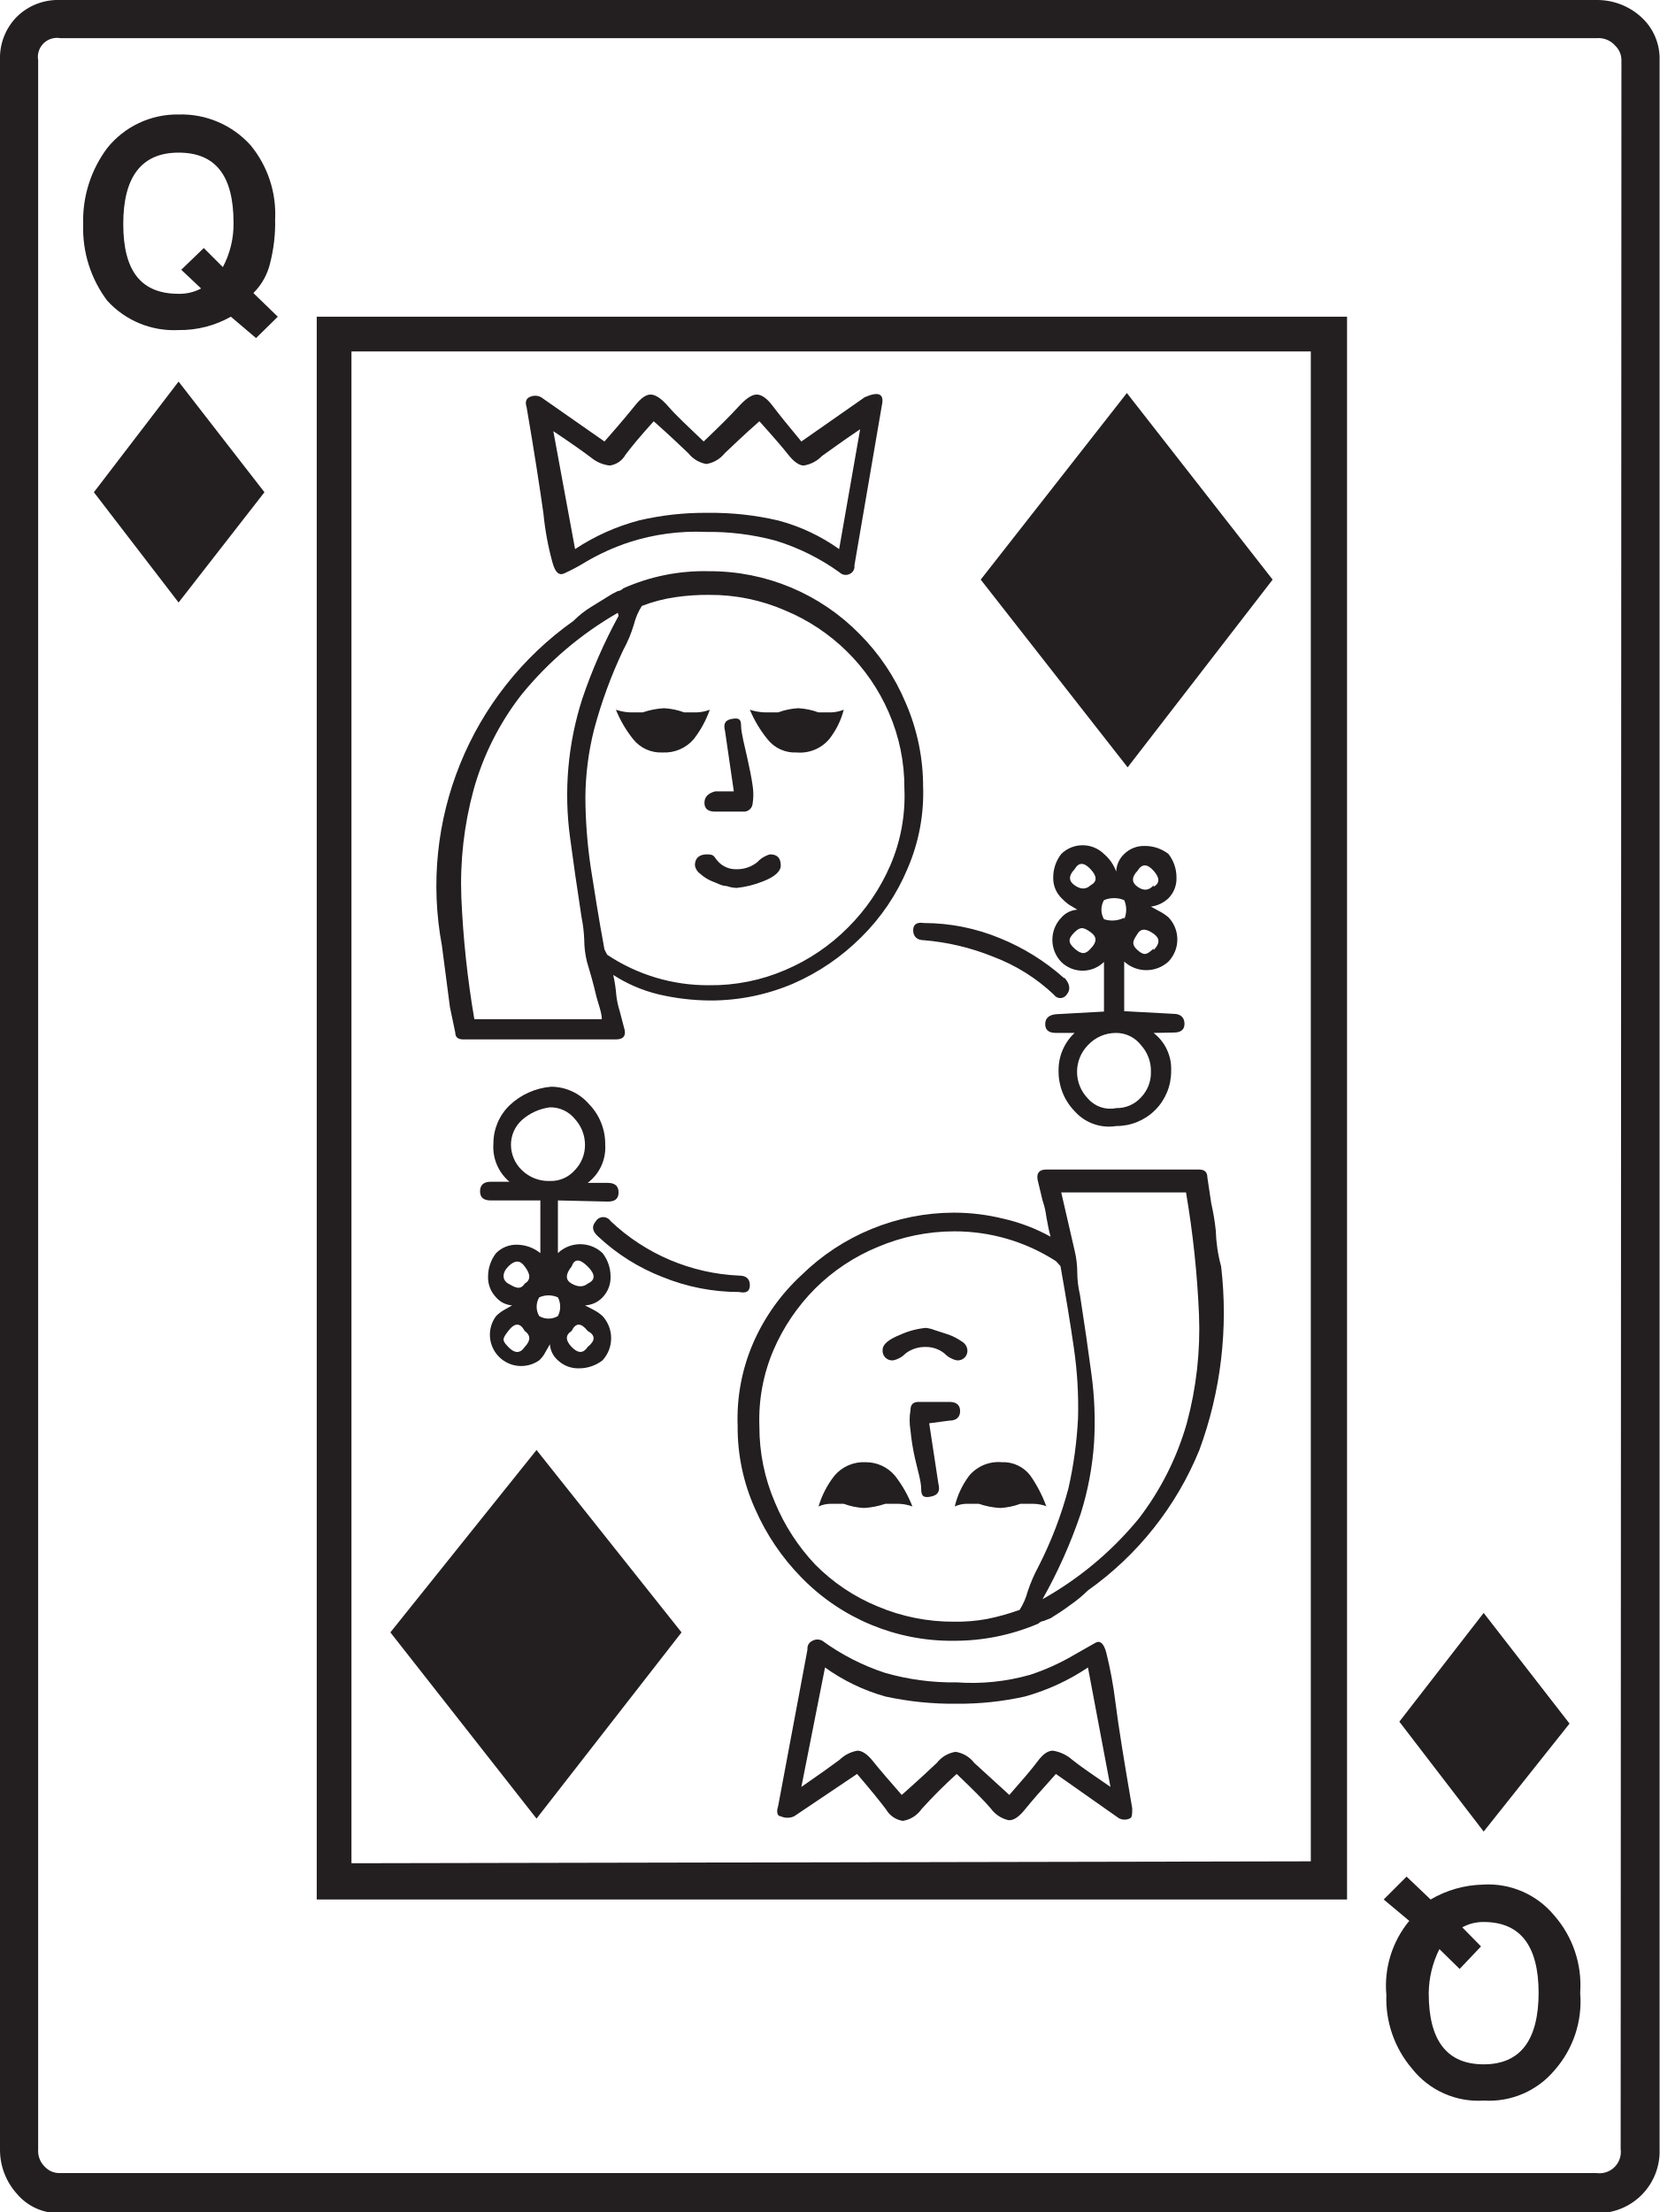
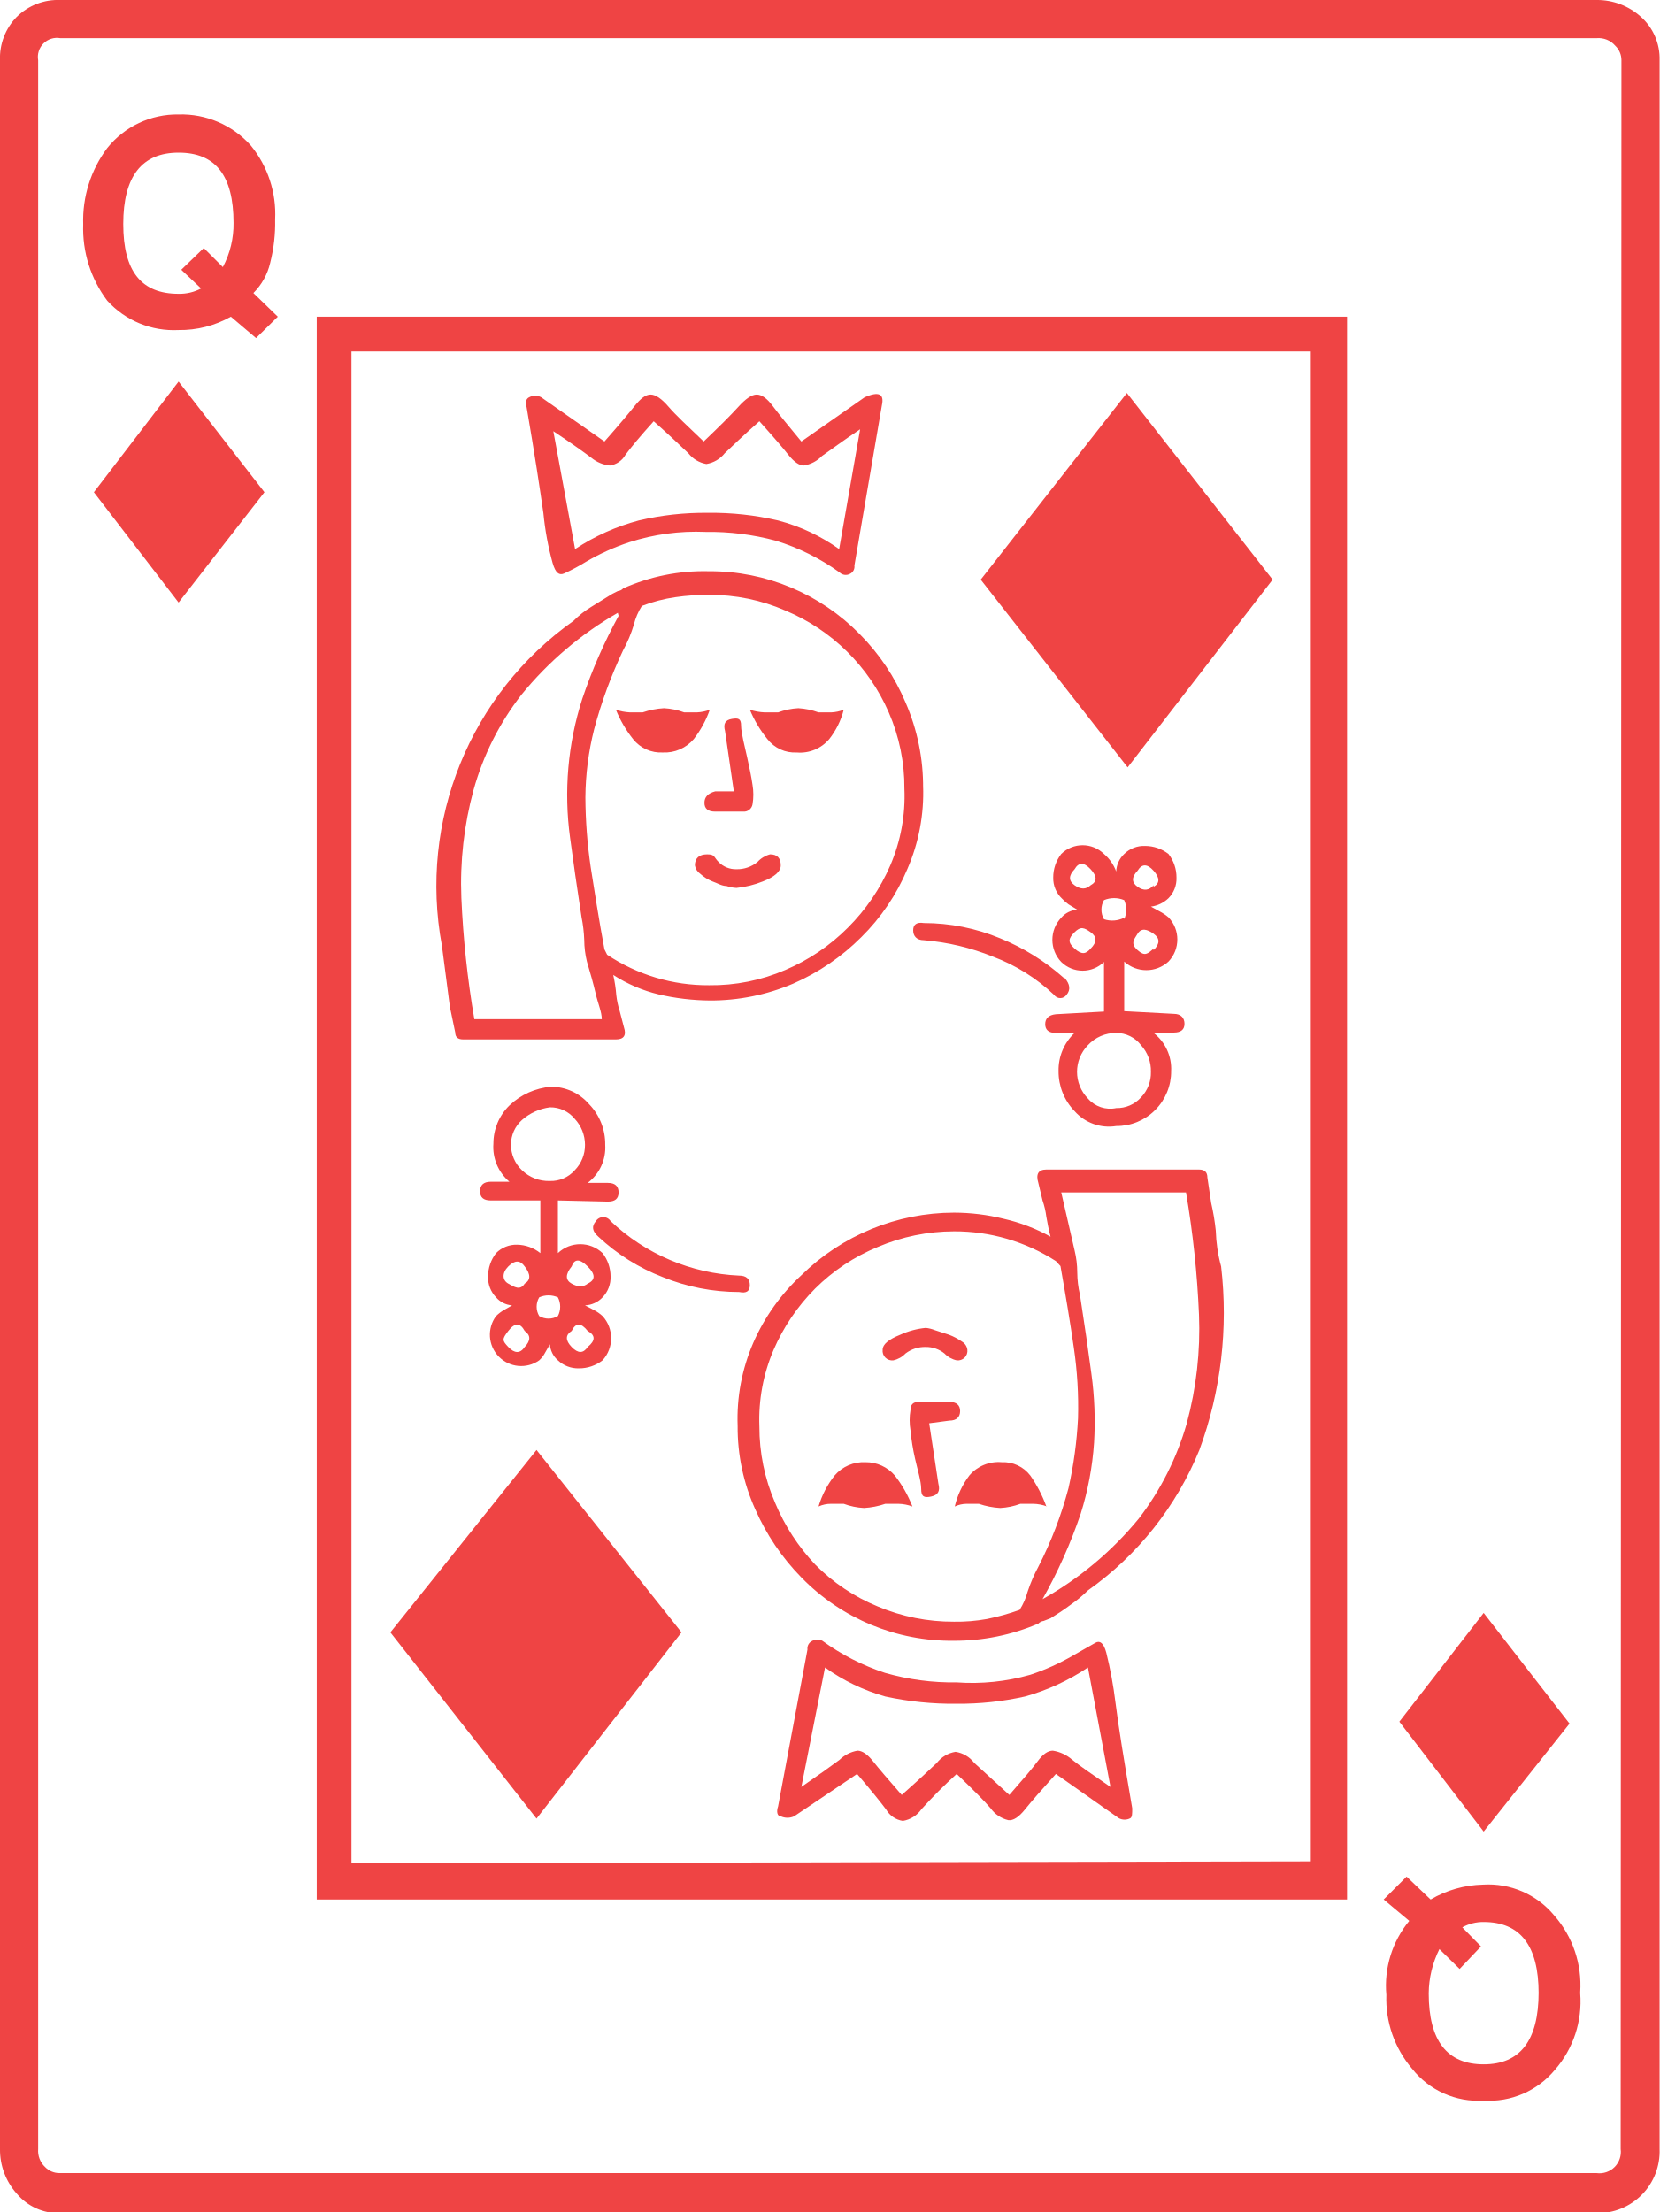
<svg xmlns="http://www.w3.org/2000/svg" viewBox="0 0 43.49 57.97">
  <g id="Layer_2" data-name="Layer 2">
    <g id="Layer_1-2" data-name="Layer 1">
-       <path d="M43.49,56.32A1.62,1.62,0,0,1,41.84,58H1.58a1.43,1.43,0,0,1-1.14-.51A1.72,1.72,0,0,1,0,56.32V1.58A1.54,1.54,0,0,1,.44.44,1.54,1.54,0,0,1,1.58,0H41.84A1.71,1.71,0,0,1,43,.44a1.47,1.47,0,0,1,.49,1.14Zm-1-54.74a.52.52,0,0,0-.16-.38A.58.58,0,0,0,41.84,1H1.58A.5.5,0,0,0,1,1.58V56.32a.58.58,0,0,0,.18.47.52.52,0,0,0,.38.16H41.84a.56.56,0,0,0,.63-.63ZM7.28,8.3l-.57.56L6.05,8.3a2.71,2.71,0,0,1-1.37.35,2.36,2.36,0,0,1-1.87-.77,3.15,3.15,0,0,1-.63-2,3.17,3.17,0,0,1,.63-2A2.35,2.35,0,0,1,4.68,3a2.44,2.44,0,0,1,1.89.81,2.84,2.84,0,0,1,.64,1.94,4.26,4.26,0,0,1-.13,1.14,1.63,1.63,0,0,1-.44.79Zm-.35,4.6L4.68,15.79,2.46,12.9,4.68,10ZM6.12,5.84C6.12,4.59,5.64,4,4.68,4s-1.45.62-1.45,1.87S3.71,7.7,4.68,7.7a1.2,1.2,0,0,0,.59-.14l-.52-.49.59-.57.5.5A2.4,2.4,0,0,0,6.12,5.84ZM35.3,49.78H8.3V8.3h27Zm-.95-1V9.21H9.21V48.83Zm-16.49-6-3.8,4.88-3.83-4.88L14.06,38Zm6.33-22.19a5,5,0,0,1-.41,2.18,5.5,5.5,0,0,1-1.21,1.79,5.8,5.8,0,0,1-1.79,1.22,5.51,5.51,0,0,1-2.18.44,6.13,6.13,0,0,1-1.34-.16,3.86,3.86,0,0,1-1.19-.51,3.59,3.59,0,0,1,.08.53,2.2,2.2,0,0,0,.09.42l.11.42c.07.21,0,.32-.21.32h-4q-.21,0-.21-.18l-.14-.67-.21-1.61a8.51,8.51,0,0,1,3.45-8.51,2.4,2.4,0,0,1,.47-.37l.55-.34.14-.07a.21.21,0,0,0,.14-.07,5.19,5.19,0,0,1,2.25-.45,5.49,5.49,0,0,1,3.95,1.65,5.63,5.63,0,0,1,1.2,1.79A5.51,5.51,0,0,1,24.19,20.67Zm-8-4.53a9.1,9.1,0,0,0-2.52,2.14,7.19,7.19,0,0,0-1.26,2.5,9.36,9.36,0,0,0-.32,2.83,25.38,25.38,0,0,0,.34,3.18h3.34c0-.19-.1-.41-.16-.67s-.14-.54-.23-.84a2.46,2.46,0,0,1-.07-.57,3.71,3.71,0,0,0-.07-.59c-.12-.78-.22-1.47-.3-2.08a8.24,8.24,0,0,1,.32-3.65A13.68,13.68,0,0,1,16.21,16.14ZM14.62,31.46v1.38a.85.85,0,0,1,1.17,0,1,1,0,0,1,.21.61.75.75,0,0,1-.21.55.67.67,0,0,1-.46.21l.23.12a1.06,1.06,0,0,1,.23.16.86.86,0,0,1,0,1.16,1,1,0,0,1-.62.21.77.77,0,0,1-.55-.21.61.61,0,0,1-.21-.42l-.12.21a.73.73,0,0,1-.16.21A.82.82,0,0,1,13,34.49a1,1,0,0,1,.21-.16l.21-.12A.61.61,0,0,1,13,34a.75.75,0,0,1-.21-.55,1,1,0,0,1,.21-.61.75.75,0,0,1,.55-.22,1,1,0,0,1,.61.22V31.46h-1.3c-.19,0-.28-.08-.28-.24s.09-.25.28-.25h.49a1.19,1.19,0,0,1-.42-1,1.39,1.39,0,0,1,.42-1,1.8,1.8,0,0,1,1.09-.49,1.32,1.32,0,0,1,1,.46A1.5,1.5,0,0,1,15.86,30a1.16,1.16,0,0,1-.46,1h.53c.18,0,.28.08.28.25s-.1.24-.28.24Zm-.87,2.18q.24-.14,0-.45c-.12-.17-.26-.17-.43,0s-.16.36,0,.45S13.63,33.83,13.75,33.64Zm0,1.66q.24-.25,0-.42c-.12-.22-.26-.22-.43,0s-.16.25,0,.42S13.63,35.48,13.75,35.3ZM15.33,30a1,1,0,0,0-.27-.68.82.82,0,0,0-.65-.3,1.37,1.37,0,0,0-.73.33.87.87,0,0,0-.29.65.92.92,0,0,0,.29.67,1,1,0,0,0,.73.28.83.83,0,0,0,.65-.28A.94.94,0,0,0,15.33,30Zm7.06-15.18a.21.21,0,0,1-.12.22A.23.23,0,0,1,22,15a5.77,5.77,0,0,0-1.67-.83,6.7,6.7,0,0,0-1.84-.23,5.71,5.71,0,0,0-2,.27,5.87,5.87,0,0,0-1.13.51,5.24,5.24,0,0,1-.58.31c-.12.05-.22,0-.3-.28a7.64,7.64,0,0,1-.24-1.3c-.09-.63-.23-1.56-.44-2.78-.05-.14,0-.23.07-.26a.33.33,0,0,1,.31,0l1.66,1.16c.37-.42.63-.73.79-.93s.29-.3.42-.3.29.11.47.32.5.51.92.91c.42-.4.72-.7.91-.91s.35-.32.48-.32.27.1.42.3.4.51.75.93l1.66-1.16q.55-.24.45.21ZM14.62,34.49a.53.53,0,0,0,0-.49.6.6,0,0,0-.49,0,.48.48,0,0,0,0,.49A.48.48,0,0,0,14.62,34.49Zm7.92-23.24c-.45.3-.77.54-1,.7a.84.84,0,0,1-.48.25c-.11,0-.25-.09-.4-.28s-.4-.48-.76-.88c-.42.37-.72.66-.91.84a.77.77,0,0,1-.48.28.77.77,0,0,1-.47-.28c-.19-.18-.49-.47-.91-.84-.36.4-.6.69-.74.88a.56.56,0,0,1-.41.28A.91.91,0,0,1,15.5,12c-.21-.16-.55-.4-1-.7l.57,3.09a5.65,5.65,0,0,1,1.67-.75,7.53,7.53,0,0,1,1.81-.2,7.67,7.67,0,0,1,1.84.2,4.91,4.91,0,0,1,1.6.75ZM15.4,33.64q.31-.14,0-.45t-.42,0q-.25.31,0,.45T15.4,33.64Zm0,1.66q.31-.25,0-.42-.26-.33-.42,0-.25.16,0,.42T15.4,35.3Zm8.3-14.63a4.91,4.91,0,0,0-.41-2A5.09,5.09,0,0,0,20.58,16a4.91,4.91,0,0,0-2-.41,5.8,5.8,0,0,0-.88.06,4,4,0,0,0-.88.23,1.64,1.64,0,0,0-.21.49,3.42,3.42,0,0,1-.28.67,12.18,12.18,0,0,0-.76,2.07,7.51,7.51,0,0,0-.23,1.79,13,13,0,0,0,.14,1.83c.1.63.21,1.35.36,2.15l.07.14a4.75,4.75,0,0,0,2.67.8,4.9,4.9,0,0,0,2-.4,5.17,5.17,0,0,0,1.64-1.11,5.24,5.24,0,0,0,1.11-1.63A4.58,4.58,0,0,0,23.7,20.67ZM19.37,33.43c.19,0,.28.09.28.25s-.09.22-.28.18a5.32,5.32,0,0,1-2-.39,5.22,5.22,0,0,1-1.69-1.06c-.16-.14-.18-.27-.07-.4A.23.23,0,0,1,16,32,5.23,5.23,0,0,0,19.37,33.43ZM18.6,18.6a2.74,2.74,0,0,1-.42.77,1,1,0,0,1-.81.35.93.93,0,0,1-.78-.35,3.11,3.11,0,0,1-.45-.77,1.4,1.4,0,0,0,.37.07h.33a2.09,2.09,0,0,1,.56-.11,1.78,1.78,0,0,1,.53.11h.33A1.09,1.09,0,0,0,18.6,18.6Zm1.86,4.08c0,.16-.16.3-.47.42a2.53,2.53,0,0,1-.69.17.91.91,0,0,1-.26-.05c-.13,0-.25-.08-.37-.12a1.07,1.07,0,0,1-.32-.2.33.33,0,0,1-.14-.22c0-.19.11-.29.32-.29s.17.07.3.2a.63.63,0,0,0,.47.19.84.84,0,0,0,.55-.19.68.68,0,0,1,.33-.2C20.37,22.39,20.46,22.49,20.46,22.68Zm-1.72-1.41c-.19,0-.28-.08-.28-.23s.09-.25.28-.3h.49L19,19.16c-.05-.19,0-.29.18-.32s.24,0,.24.18.1.56.16.83.11.51.14.72a1.52,1.52,0,0,1,0,.51.23.23,0,0,1-.25.19ZM32,33.19A10.42,10.42,0,0,1,31.43,38a8.39,8.39,0,0,1-2.92,3.68,3.44,3.44,0,0,1-.46.38c-.16.12-.34.24-.52.35l-.18.07a.23.23,0,0,0-.14.07A5.58,5.58,0,0,1,25,43a5.49,5.49,0,0,1-4-1.66,6,6,0,0,1-1.21-1.79,5.2,5.2,0,0,1-.46-2.18,5,5,0,0,1,.41-2.18A5.31,5.31,0,0,1,21,33.42a5.72,5.72,0,0,1,4-1.64,5.44,5.44,0,0,1,1.3.16,4.68,4.68,0,0,1,1.23.47c-.05-.18-.08-.36-.11-.52a2.1,2.1,0,0,0-.1-.43L27.21,31c-.07-.23,0-.35.21-.35h4c.15,0,.22.07.22.21l.1.67a6,6,0,0,1,.12.72C31.87,32.56,31.91,32.86,32,33.19ZM22.11,18.6a2.06,2.06,0,0,1-.38.77,1,1,0,0,1-.85.35.91.91,0,0,1-.77-.35,3.14,3.14,0,0,1-.46-.77,1.46,1.46,0,0,0,.39.07h.35a1.78,1.78,0,0,1,.53-.11,1.85,1.85,0,0,1,.53.11h.33A1,1,0,0,0,22.11,18.6Zm5.56,14.45A4.89,4.89,0,0,0,25,32.27a5.13,5.13,0,0,0-2,.41,5.06,5.06,0,0,0-1.64,1.09,5.2,5.2,0,0,0-1.09,1.61,4.64,4.64,0,0,0-.37,2,5,5,0,0,0,.41,2A5.36,5.36,0,0,0,21.36,41,4.93,4.93,0,0,0,23,42.1a5.07,5.07,0,0,0,2,.4,4.47,4.47,0,0,0,.86-.07,6.11,6.11,0,0,0,.86-.24,1.72,1.72,0,0,0,.21-.48,4.1,4.1,0,0,1,.28-.65A10.31,10.31,0,0,0,28,39a10.85,10.85,0,0,0,.25-1.83,10.62,10.62,0,0,0-.11-1.85c-.09-.63-.21-1.35-.35-2.14Zm2,14.34c0,.14,0,.23-.05.26a.32.32,0,0,1-.3,0l-1.65-1.16q-.57.63-.81.93c-.16.2-.31.3-.44.28a.79.79,0,0,1-.46-.31c-.17-.2-.47-.5-.89-.9a12.92,12.92,0,0,0-.92.92.74.74,0,0,1-.49.31.61.61,0,0,1-.44-.3c-.15-.2-.4-.51-.76-.93L20.81,47.6a.42.42,0,0,1-.35,0c-.09,0-.12-.12-.07-.26l.77-4.11a.22.22,0,0,1,.13-.23.27.27,0,0,1,.26,0,5.94,5.94,0,0,0,1.64.84,6.44,6.44,0,0,0,1.88.25A5.57,5.57,0,0,0,27,43.89a5.87,5.87,0,0,0,1.13-.51l.58-.33c.11-.06.21,0,.28.26a10.85,10.85,0,0,1,.24,1.3C29.31,45.25,29.46,46.17,29.67,47.39ZM28.51,43.7a5.72,5.72,0,0,1-1.65.76,7.93,7.93,0,0,1-1.79.19,8.35,8.35,0,0,1-1.87-.19,5.06,5.06,0,0,1-1.58-.76L21,46.83c.45-.31.77-.54,1-.71a.89.89,0,0,1,.47-.24c.12,0,.26.09.41.28s.4.48.75.88c.43-.38.73-.66.92-.84a.78.78,0,0,1,.49-.29.76.76,0,0,1,.49.29l.92.84c.35-.4.6-.69.74-.88s.27-.28.4-.28a1,1,0,0,1,.51.24c.21.17.55.4,1,.71Zm-4.6-4.22a1.13,1.13,0,0,0-.37-.07H23.2a2.09,2.09,0,0,1-.56.11,1.78,1.78,0,0,1-.53-.11h-.33a.78.78,0,0,0-.33.07,2.41,2.41,0,0,1,.42-.81,1,1,0,0,1,.81-.35,1,1,0,0,1,.77.35A3.21,3.21,0,0,1,23.91,39.48Zm1.44-4.11a.25.25,0,0,1-.28.28.62.62,0,0,1-.32-.18.77.77,0,0,0-.49-.17.84.84,0,0,0-.53.17.62.62,0,0,1-.32.18.25.25,0,0,1-.28-.28c0-.14.16-.27.46-.39a2.09,2.09,0,0,1,.67-.18.89.89,0,0,1,.24.06l.37.12a1.56,1.56,0,0,1,.34.18A.29.29,0,0,1,25.35,35.37Zm-1,1.93.24,1.58c.05.19,0,.3-.19.34s-.26,0-.26-.2-.1-.52-.16-.79a5.66,5.66,0,0,1-.12-.74,1.61,1.61,0,0,1,0-.54q0-.21.21-.21h.81c.18,0,.28.08.28.24s-.1.25-.28.25Zm3.55-11.67c.14.16.16.31.05.44a.2.2,0,0,1-.33,0,4.75,4.75,0,0,0-1.6-1,6.2,6.2,0,0,0-1.81-.43c-.19,0-.28-.11-.28-.26s.09-.22.28-.19a5.22,5.22,0,0,1,2,.4A5.79,5.79,0,0,1,27.88,25.63Zm-.46,13.85a1.09,1.09,0,0,0-.37-.07h-.33a1.78,1.78,0,0,1-.53.11,2.09,2.09,0,0,1-.56-.11h-.32a.76.76,0,0,0-.31.07,2.16,2.16,0,0,1,.38-.81,1,1,0,0,1,.85-.35.89.89,0,0,1,.75.35A3.5,3.5,0,0,1,27.42,39.48Zm5.91-24.29-3.8,4.92L25.7,15.19l3.83-4.89ZM27.81,31.25l.35,1.52a2.47,2.47,0,0,1,.07.58,2.6,2.6,0,0,0,.07.58q.18,1.16.3,2.07a9.17,9.17,0,0,1,.07,1.81,8,8,0,0,1-.35,1.86,13.18,13.18,0,0,1-1,2.24,8.87,8.87,0,0,0,2.52-2.11,7.46,7.46,0,0,0,1.26-2.5,9.45,9.45,0,0,0,.32-2.85,25.49,25.49,0,0,0-.34-3.2Zm2.42-4.18a1.19,1.19,0,0,1,.46,1,1.43,1.43,0,0,1-1.44,1.44,1.2,1.2,0,0,1-1.09-.39,1.49,1.49,0,0,1-.42-1.05,1.33,1.33,0,0,1,.42-1h-.49c-.19,0-.28-.08-.28-.23s.09-.24.28-.26l1.26-.07v-1.3a.8.8,0,0,1-1.12,0,.84.84,0,0,1,0-1.16.61.61,0,0,1,.42-.21L28,23.7a1.29,1.29,0,0,1-.17-.15A.73.73,0,0,1,27.6,23a1,1,0,0,1,.21-.62.8.8,0,0,1,1.12,0,1.09,1.09,0,0,1,.32.46.67.67,0,0,1,.21-.46.74.74,0,0,1,.55-.21,1,1,0,0,1,.61.21,1,1,0,0,1,.21.62.73.73,0,0,1-.21.54.82.82,0,0,1-.46.22l.22.12a1.24,1.24,0,0,1,.24.16.84.84,0,0,1,0,1.16.86.86,0,0,1-1.16,0v1.3l1.3.07c.19,0,.28.11.28.26s-.09.23-.28.23Zm-1.65-2.21c.17-.17.17-.31,0-.43s-.26-.16-.42,0-.19.26,0,.43S28.46,25,28.58,24.86Zm0-1.66q.26-.14,0-.42t-.42,0q-.24.25,0,.42T28.58,23.2Zm1.58,4.89a1,1,0,0,0-.26-.7.82.82,0,0,0-.65-.32,1,1,0,0,0-.74.32,1,1,0,0,0,0,1.4.77.77,0,0,0,.74.25.85.85,0,0,0,.65-.28A.93.93,0,0,0,30.16,28.09Zm-.7-4a.62.62,0,0,0,0-.5.69.69,0,0,0-.53,0,.5.5,0,0,0,0,.5A.69.69,0,0,0,29.46,24.05Zm.77.81c.17-.17.17-.31,0-.43s-.32-.16-.42,0-.19.26,0,.43S30.07,25,30.23,24.86Zm0-1.66q.25-.14,0-.42t-.42,0q-.24.25,0,.42T30.23,23.2Zm11.18,29a2.72,2.72,0,0,1-.66,2,2.24,2.24,0,0,1-1.87.81A2.21,2.21,0,0,1,37,54.21a2.82,2.82,0,0,1-.67-1.93,2.67,2.67,0,0,1,.6-1.94l-.67-.56.6-.6.63.6a2.83,2.83,0,0,1,1.37-.39,2.24,2.24,0,0,1,1.87.81A2.77,2.77,0,0,1,41.41,52.21Zm-.28-7.07L38.88,48l-2.21-2.88,2.21-2.85Zm-.81,7.07c0-1.25-.48-1.87-1.44-1.87a1.13,1.13,0,0,0-.56.14l.49.5-.56.59-.53-.52a2.64,2.64,0,0,0-.28,1.16q0,1.86,1.44,1.86T40.32,52.21Z" style="fill: #231f20" />
+       <path d="M43.49,56.32A1.62,1.62,0,0,1,41.84,58H1.58a1.43,1.43,0,0,1-1.14-.51A1.72,1.72,0,0,1,0,56.32V1.58A1.54,1.54,0,0,1,.44.44,1.54,1.54,0,0,1,1.58,0H41.84A1.71,1.71,0,0,1,43,.44a1.47,1.47,0,0,1,.49,1.14Zm-1-54.74a.52.52,0,0,0-.16-.38A.58.58,0,0,0,41.84,1H1.58A.5.5,0,0,0,1,1.58V56.32a.58.58,0,0,0,.18.47.52.52,0,0,0,.38.16H41.84a.56.56,0,0,0,.63-.63ZM7.28,8.3l-.57.56L6.05,8.3a2.71,2.71,0,0,1-1.37.35,2.36,2.36,0,0,1-1.87-.77,3.15,3.15,0,0,1-.63-2,3.17,3.17,0,0,1,.63-2A2.35,2.35,0,0,1,4.68,3a2.44,2.44,0,0,1,1.89.81,2.84,2.84,0,0,1,.64,1.94,4.26,4.26,0,0,1-.13,1.14,1.63,1.63,0,0,1-.44.79Zm-.35,4.6L4.68,15.79,2.46,12.9,4.68,10ZM6.12,5.84C6.12,4.59,5.64,4,4.68,4s-1.45.62-1.45,1.87S3.71,7.7,4.68,7.7a1.2,1.2,0,0,0,.59-.14l-.52-.49.59-.57.5.5A2.4,2.4,0,0,0,6.12,5.84ZM35.3,49.78H8.3V8.3h27Zm-.95-1V9.21H9.21V48.83Zm-16.49-6-3.8,4.88-3.83-4.88L14.06,38Zm6.33-22.19a5,5,0,0,1-.41,2.18,5.5,5.5,0,0,1-1.21,1.79,5.8,5.8,0,0,1-1.79,1.22,5.51,5.51,0,0,1-2.18.44,6.13,6.13,0,0,1-1.34-.16,3.86,3.86,0,0,1-1.19-.51,3.59,3.59,0,0,1,.08.53,2.2,2.2,0,0,0,.09.42l.11.42c.07.21,0,.32-.21.32h-4q-.21,0-.21-.18l-.14-.67-.21-1.61a8.51,8.51,0,0,1,3.45-8.51,2.4,2.4,0,0,1,.47-.37l.55-.34.14-.07a.21.21,0,0,0,.14-.07,5.19,5.19,0,0,1,2.25-.45,5.49,5.49,0,0,1,3.95,1.65,5.63,5.63,0,0,1,1.2,1.79A5.51,5.51,0,0,1,24.19,20.67Zm-8-4.53a9.1,9.1,0,0,0-2.52,2.14,7.19,7.19,0,0,0-1.26,2.5,9.36,9.36,0,0,0-.32,2.83,25.38,25.38,0,0,0,.34,3.18h3.34c0-.19-.1-.41-.16-.67s-.14-.54-.23-.84a2.46,2.46,0,0,1-.07-.57,3.71,3.71,0,0,0-.07-.59c-.12-.78-.22-1.47-.3-2.08a8.24,8.24,0,0,1,.32-3.65A13.68,13.68,0,0,1,16.21,16.14ZM14.62,31.46v1.38a.85.85,0,0,1,1.17,0,1,1,0,0,1,.21.61.75.75,0,0,1-.21.55.67.67,0,0,1-.46.21l.23.12a1.06,1.06,0,0,1,.23.16.86.86,0,0,1,0,1.16,1,1,0,0,1-.62.21.77.77,0,0,1-.55-.21.61.61,0,0,1-.21-.42l-.12.21a.73.73,0,0,1-.16.21A.82.82,0,0,1,13,34.49a1,1,0,0,1,.21-.16l.21-.12A.61.61,0,0,1,13,34a.75.75,0,0,1-.21-.55,1,1,0,0,1,.21-.61.75.75,0,0,1,.55-.22,1,1,0,0,1,.61.22V31.46h-1.3c-.19,0-.28-.08-.28-.24s.09-.25.28-.25h.49a1.19,1.19,0,0,1-.42-1,1.39,1.39,0,0,1,.42-1,1.8,1.8,0,0,1,1.09-.49,1.32,1.32,0,0,1,1,.46A1.5,1.5,0,0,1,15.86,30a1.16,1.16,0,0,1-.46,1h.53c.18,0,.28.08.28.25s-.1.24-.28.24Zm-.87,2.18q.24-.14,0-.45c-.12-.17-.26-.17-.43,0s-.16.36,0,.45S13.63,33.83,13.75,33.64Zm0,1.66q.24-.25,0-.42c-.12-.22-.26-.22-.43,0s-.16.25,0,.42S13.63,35.48,13.75,35.3ZM15.33,30a1,1,0,0,0-.27-.68.82.82,0,0,0-.65-.3,1.37,1.37,0,0,0-.73.33.87.87,0,0,0-.29.65.92.92,0,0,0,.29.67,1,1,0,0,0,.73.28.83.83,0,0,0,.65-.28A.94.94,0,0,0,15.33,30Zm7.06-15.18a.21.21,0,0,1-.12.22A.23.23,0,0,1,22,15a5.77,5.77,0,0,0-1.67-.83,6.7,6.7,0,0,0-1.84-.23,5.71,5.71,0,0,0-2,.27,5.87,5.87,0,0,0-1.13.51,5.24,5.24,0,0,1-.58.31c-.12.05-.22,0-.3-.28a7.64,7.64,0,0,1-.24-1.3c-.09-.63-.23-1.56-.44-2.78-.05-.14,0-.23.07-.26a.33.33,0,0,1,.31,0l1.66,1.16c.37-.42.63-.73.79-.93s.29-.3.42-.3.29.11.47.32.5.51.92.91c.42-.4.72-.7.91-.91s.35-.32.48-.32.27.1.42.3.4.51.75.93l1.66-1.16q.55-.24.45.21ZM14.62,34.49a.53.53,0,0,0,0-.49.6.6,0,0,0-.49,0,.48.48,0,0,0,0,.49A.48.48,0,0,0,14.62,34.49Zm7.92-23.24c-.45.3-.77.54-1,.7a.84.84,0,0,1-.48.25c-.11,0-.25-.09-.4-.28s-.4-.48-.76-.88c-.42.37-.72.66-.91.84a.77.77,0,0,1-.48.28.77.77,0,0,1-.47-.28c-.19-.18-.49-.47-.91-.84-.36.4-.6.69-.74.88a.56.56,0,0,1-.41.28A.91.91,0,0,1,15.5,12c-.21-.16-.55-.4-1-.7l.57,3.09a5.65,5.65,0,0,1,1.67-.75,7.53,7.53,0,0,1,1.81-.2,7.67,7.67,0,0,1,1.84.2,4.91,4.91,0,0,1,1.6.75ZM15.4,33.64q.31-.14,0-.45t-.42,0q-.25.31,0,.45T15.4,33.64Zm0,1.66q.31-.25,0-.42-.26-.33-.42,0-.25.16,0,.42T15.4,35.3Zm8.3-14.63a4.91,4.91,0,0,0-.41-2A5.09,5.09,0,0,0,20.58,16a4.91,4.91,0,0,0-2-.41,5.8,5.8,0,0,0-.88.06,4,4,0,0,0-.88.23,1.64,1.64,0,0,0-.21.49,3.42,3.42,0,0,1-.28.67,12.18,12.18,0,0,0-.76,2.07,7.51,7.51,0,0,0-.23,1.79,13,13,0,0,0,.14,1.83c.1.63.21,1.35.36,2.15l.07.14a4.75,4.75,0,0,0,2.67.8,4.9,4.9,0,0,0,2-.4,5.17,5.17,0,0,0,1.64-1.11,5.24,5.24,0,0,0,1.11-1.63A4.58,4.58,0,0,0,23.7,20.67ZM19.37,33.43c.19,0,.28.09.28.25s-.09.22-.28.18a5.32,5.32,0,0,1-2-.39,5.22,5.22,0,0,1-1.69-1.06c-.16-.14-.18-.27-.07-.4A.23.23,0,0,1,16,32,5.23,5.23,0,0,0,19.37,33.43ZM18.6,18.6a2.74,2.74,0,0,1-.42.77,1,1,0,0,1-.81.35.93.93,0,0,1-.78-.35,3.11,3.11,0,0,1-.45-.77,1.4,1.4,0,0,0,.37.07h.33a2.09,2.09,0,0,1,.56-.11,1.78,1.78,0,0,1,.53.11h.33A1.09,1.09,0,0,0,18.6,18.6Zm1.86,4.08c0,.16-.16.3-.47.42a2.53,2.53,0,0,1-.69.17.91.91,0,0,1-.26-.05c-.13,0-.25-.08-.37-.12a1.07,1.07,0,0,1-.32-.2.33.33,0,0,1-.14-.22c0-.19.11-.29.32-.29s.17.07.3.2a.63.63,0,0,0,.47.19.84.84,0,0,0,.55-.19.68.68,0,0,1,.33-.2C20.37,22.39,20.46,22.49,20.46,22.68Zm-1.72-1.41c-.19,0-.28-.08-.28-.23s.09-.25.28-.3h.49L19,19.16c-.05-.19,0-.29.18-.32s.24,0,.24.18.1.56.16.83.11.51.14.72a1.52,1.52,0,0,1,0,.51.23.23,0,0,1-.25.19ZM32,33.19A10.42,10.42,0,0,1,31.43,38a8.39,8.39,0,0,1-2.92,3.68,3.44,3.44,0,0,1-.46.38c-.16.12-.34.24-.52.35l-.18.07a.23.23,0,0,0-.14.07A5.58,5.58,0,0,1,25,43a5.49,5.49,0,0,1-4-1.66,6,6,0,0,1-1.21-1.79,5.2,5.2,0,0,1-.46-2.18,5,5,0,0,1,.41-2.18A5.31,5.31,0,0,1,21,33.42a5.72,5.72,0,0,1,4-1.64,5.44,5.44,0,0,1,1.3.16,4.68,4.68,0,0,1,1.23.47c-.05-.18-.08-.36-.11-.52a2.1,2.1,0,0,0-.1-.43L27.21,31c-.07-.23,0-.35.21-.35h4c.15,0,.22.07.22.21l.1.67a6,6,0,0,1,.12.72C31.87,32.56,31.91,32.86,32,33.19ZM22.11,18.6a2.06,2.06,0,0,1-.38.77,1,1,0,0,1-.85.35.91.91,0,0,1-.77-.35,3.14,3.14,0,0,1-.46-.77,1.46,1.46,0,0,0,.39.07h.35a1.78,1.78,0,0,1,.53-.11,1.85,1.85,0,0,1,.53.11h.33A1,1,0,0,0,22.11,18.6Zm5.56,14.45A4.89,4.89,0,0,0,25,32.27a5.13,5.13,0,0,0-2,.41,5.06,5.06,0,0,0-1.64,1.09,5.2,5.2,0,0,0-1.09,1.61,4.64,4.64,0,0,0-.37,2,5,5,0,0,0,.41,2A5.36,5.36,0,0,0,21.36,41,4.93,4.93,0,0,0,23,42.1a5.07,5.07,0,0,0,2,.4,4.47,4.47,0,0,0,.86-.07,6.11,6.11,0,0,0,.86-.24,1.72,1.72,0,0,0,.21-.48,4.1,4.1,0,0,1,.28-.65A10.31,10.31,0,0,0,28,39a10.85,10.85,0,0,0,.25-1.83,10.62,10.62,0,0,0-.11-1.85c-.09-.63-.21-1.35-.35-2.14Zm2,14.34c0,.14,0,.23-.05.26a.32.32,0,0,1-.3,0l-1.65-1.16q-.57.63-.81.93c-.16.2-.31.3-.44.28a.79.79,0,0,1-.46-.31c-.17-.2-.47-.5-.89-.9a12.92,12.92,0,0,0-.92.92.74.74,0,0,1-.49.31.61.61,0,0,1-.44-.3c-.15-.2-.4-.51-.76-.93L20.81,47.6a.42.42,0,0,1-.35,0c-.09,0-.12-.12-.07-.26l.77-4.11a.22.22,0,0,1,.13-.23.27.27,0,0,1,.26,0,5.94,5.94,0,0,0,1.64.84,6.44,6.44,0,0,0,1.88.25A5.57,5.57,0,0,0,27,43.89a5.87,5.87,0,0,0,1.13-.51l.58-.33c.11-.06.21,0,.28.26a10.85,10.85,0,0,1,.24,1.3C29.31,45.25,29.46,46.17,29.67,47.39ZM28.51,43.7a5.72,5.72,0,0,1-1.65.76,7.93,7.93,0,0,1-1.79.19,8.35,8.35,0,0,1-1.87-.19,5.06,5.06,0,0,1-1.58-.76L21,46.83c.45-.31.77-.54,1-.71a.89.89,0,0,1,.47-.24c.12,0,.26.09.41.28s.4.48.75.88c.43-.38.73-.66.92-.84a.78.78,0,0,1,.49-.29.76.76,0,0,1,.49.29l.92.84c.35-.4.6-.69.74-.88s.27-.28.4-.28a1,1,0,0,1,.51.24c.21.17.55.4,1,.71Zm-4.6-4.22a1.13,1.13,0,0,0-.37-.07H23.2a2.09,2.09,0,0,1-.56.11,1.78,1.78,0,0,1-.53-.11h-.33a.78.78,0,0,0-.33.07,2.41,2.41,0,0,1,.42-.81,1,1,0,0,1,.81-.35,1,1,0,0,1,.77.35A3.21,3.21,0,0,1,23.91,39.48Zm1.44-4.11a.25.25,0,0,1-.28.28.62.62,0,0,1-.32-.18.77.77,0,0,0-.49-.17.84.84,0,0,0-.53.17.62.62,0,0,1-.32.18.25.25,0,0,1-.28-.28c0-.14.16-.27.46-.39a2.09,2.09,0,0,1,.67-.18.89.89,0,0,1,.24.06l.37.12a1.56,1.56,0,0,1,.34.18A.29.29,0,0,1,25.35,35.37Zm-1,1.93.24,1.58c.05.19,0,.3-.19.34s-.26,0-.26-.2-.1-.52-.16-.79a5.66,5.66,0,0,1-.12-.74,1.61,1.61,0,0,1,0-.54q0-.21.21-.21h.81c.18,0,.28.08.28.24s-.1.25-.28.25Zm3.55-11.67c.14.16.16.31.05.44a.2.2,0,0,1-.33,0,4.75,4.75,0,0,0-1.6-1,6.2,6.2,0,0,0-1.81-.43c-.19,0-.28-.11-.28-.26s.09-.22.28-.19a5.22,5.22,0,0,1,2,.4A5.79,5.79,0,0,1,27.88,25.63Zm-.46,13.85a1.09,1.09,0,0,0-.37-.07h-.33a1.78,1.78,0,0,1-.53.11,2.09,2.09,0,0,1-.56-.11h-.32a.76.76,0,0,0-.31.07,2.16,2.16,0,0,1,.38-.81,1,1,0,0,1,.85-.35.89.89,0,0,1,.75.35A3.5,3.5,0,0,1,27.42,39.48Zm5.91-24.29-3.8,4.92L25.7,15.19l3.83-4.89ZM27.81,31.25l.35,1.52a2.47,2.47,0,0,1,.07.58,2.6,2.6,0,0,0,.07.58q.18,1.16.3,2.07a9.17,9.17,0,0,1,.07,1.81,8,8,0,0,1-.35,1.86,13.18,13.18,0,0,1-1,2.24,8.87,8.87,0,0,0,2.52-2.11,7.46,7.46,0,0,0,1.26-2.5,9.45,9.45,0,0,0,.32-2.85,25.49,25.49,0,0,0-.34-3.2Zm2.42-4.18a1.19,1.19,0,0,1,.46,1,1.43,1.43,0,0,1-1.44,1.44,1.2,1.2,0,0,1-1.09-.39,1.49,1.49,0,0,1-.42-1.05,1.33,1.33,0,0,1,.42-1h-.49c-.19,0-.28-.08-.28-.23s.09-.24.28-.26l1.26-.07v-1.3a.8.8,0,0,1-1.12,0,.84.84,0,0,1,0-1.16.61.61,0,0,1,.42-.21L28,23.7a1.29,1.29,0,0,1-.17-.15A.73.73,0,0,1,27.6,23a1,1,0,0,1,.21-.62.8.8,0,0,1,1.12,0,1.09,1.09,0,0,1,.32.46.67.67,0,0,1,.21-.46.74.74,0,0,1,.55-.21,1,1,0,0,1,.61.21,1,1,0,0,1,.21.62.73.73,0,0,1-.21.54.82.82,0,0,1-.46.22l.22.12a1.24,1.24,0,0,1,.24.16.84.84,0,0,1,0,1.16.86.86,0,0,1-1.16,0v1.3l1.3.07c.19,0,.28.11.28.26s-.09.23-.28.23Zm-1.65-2.21c.17-.17.17-.31,0-.43s-.26-.16-.42,0-.19.26,0,.43S28.46,25,28.58,24.86Zm0-1.66q.26-.14,0-.42t-.42,0q-.24.25,0,.42T28.58,23.2Zm1.58,4.89a1,1,0,0,0-.26-.7.82.82,0,0,0-.65-.32,1,1,0,0,0-.74.32,1,1,0,0,0,0,1.4.77.77,0,0,0,.74.25.85.85,0,0,0,.65-.28A.93.93,0,0,0,30.16,28.09Zm-.7-4a.62.62,0,0,0,0-.5.69.69,0,0,0-.53,0,.5.5,0,0,0,0,.5A.69.69,0,0,0,29.46,24.05Zm.77.81c.17-.17.17-.31,0-.43s-.32-.16-.42,0-.19.26,0,.43S30.07,25,30.23,24.86Zm0-1.66q.25-.14,0-.42t-.42,0q-.24.25,0,.42T30.23,23.2Zm11.18,29a2.72,2.72,0,0,1-.66,2,2.24,2.24,0,0,1-1.87.81A2.21,2.21,0,0,1,37,54.21a2.82,2.82,0,0,1-.67-1.93,2.67,2.67,0,0,1,.6-1.94l-.67-.56.6-.6.63.6a2.83,2.83,0,0,1,1.37-.39,2.24,2.24,0,0,1,1.87.81A2.77,2.77,0,0,1,41.41,52.21Zm-.28-7.07L38.88,48l-2.21-2.88,2.21-2.85Zm-.81,7.07c0-1.25-.48-1.87-1.44-1.87a1.13,1.13,0,0,0-.56.14l.49.5-.56.59-.53-.52a2.64,2.64,0,0,0-.28,1.16q0,1.86,1.44,1.86T40.32,52.21Z" style="fill: #ef4444" />
    </g>
  </g>
</svg>
